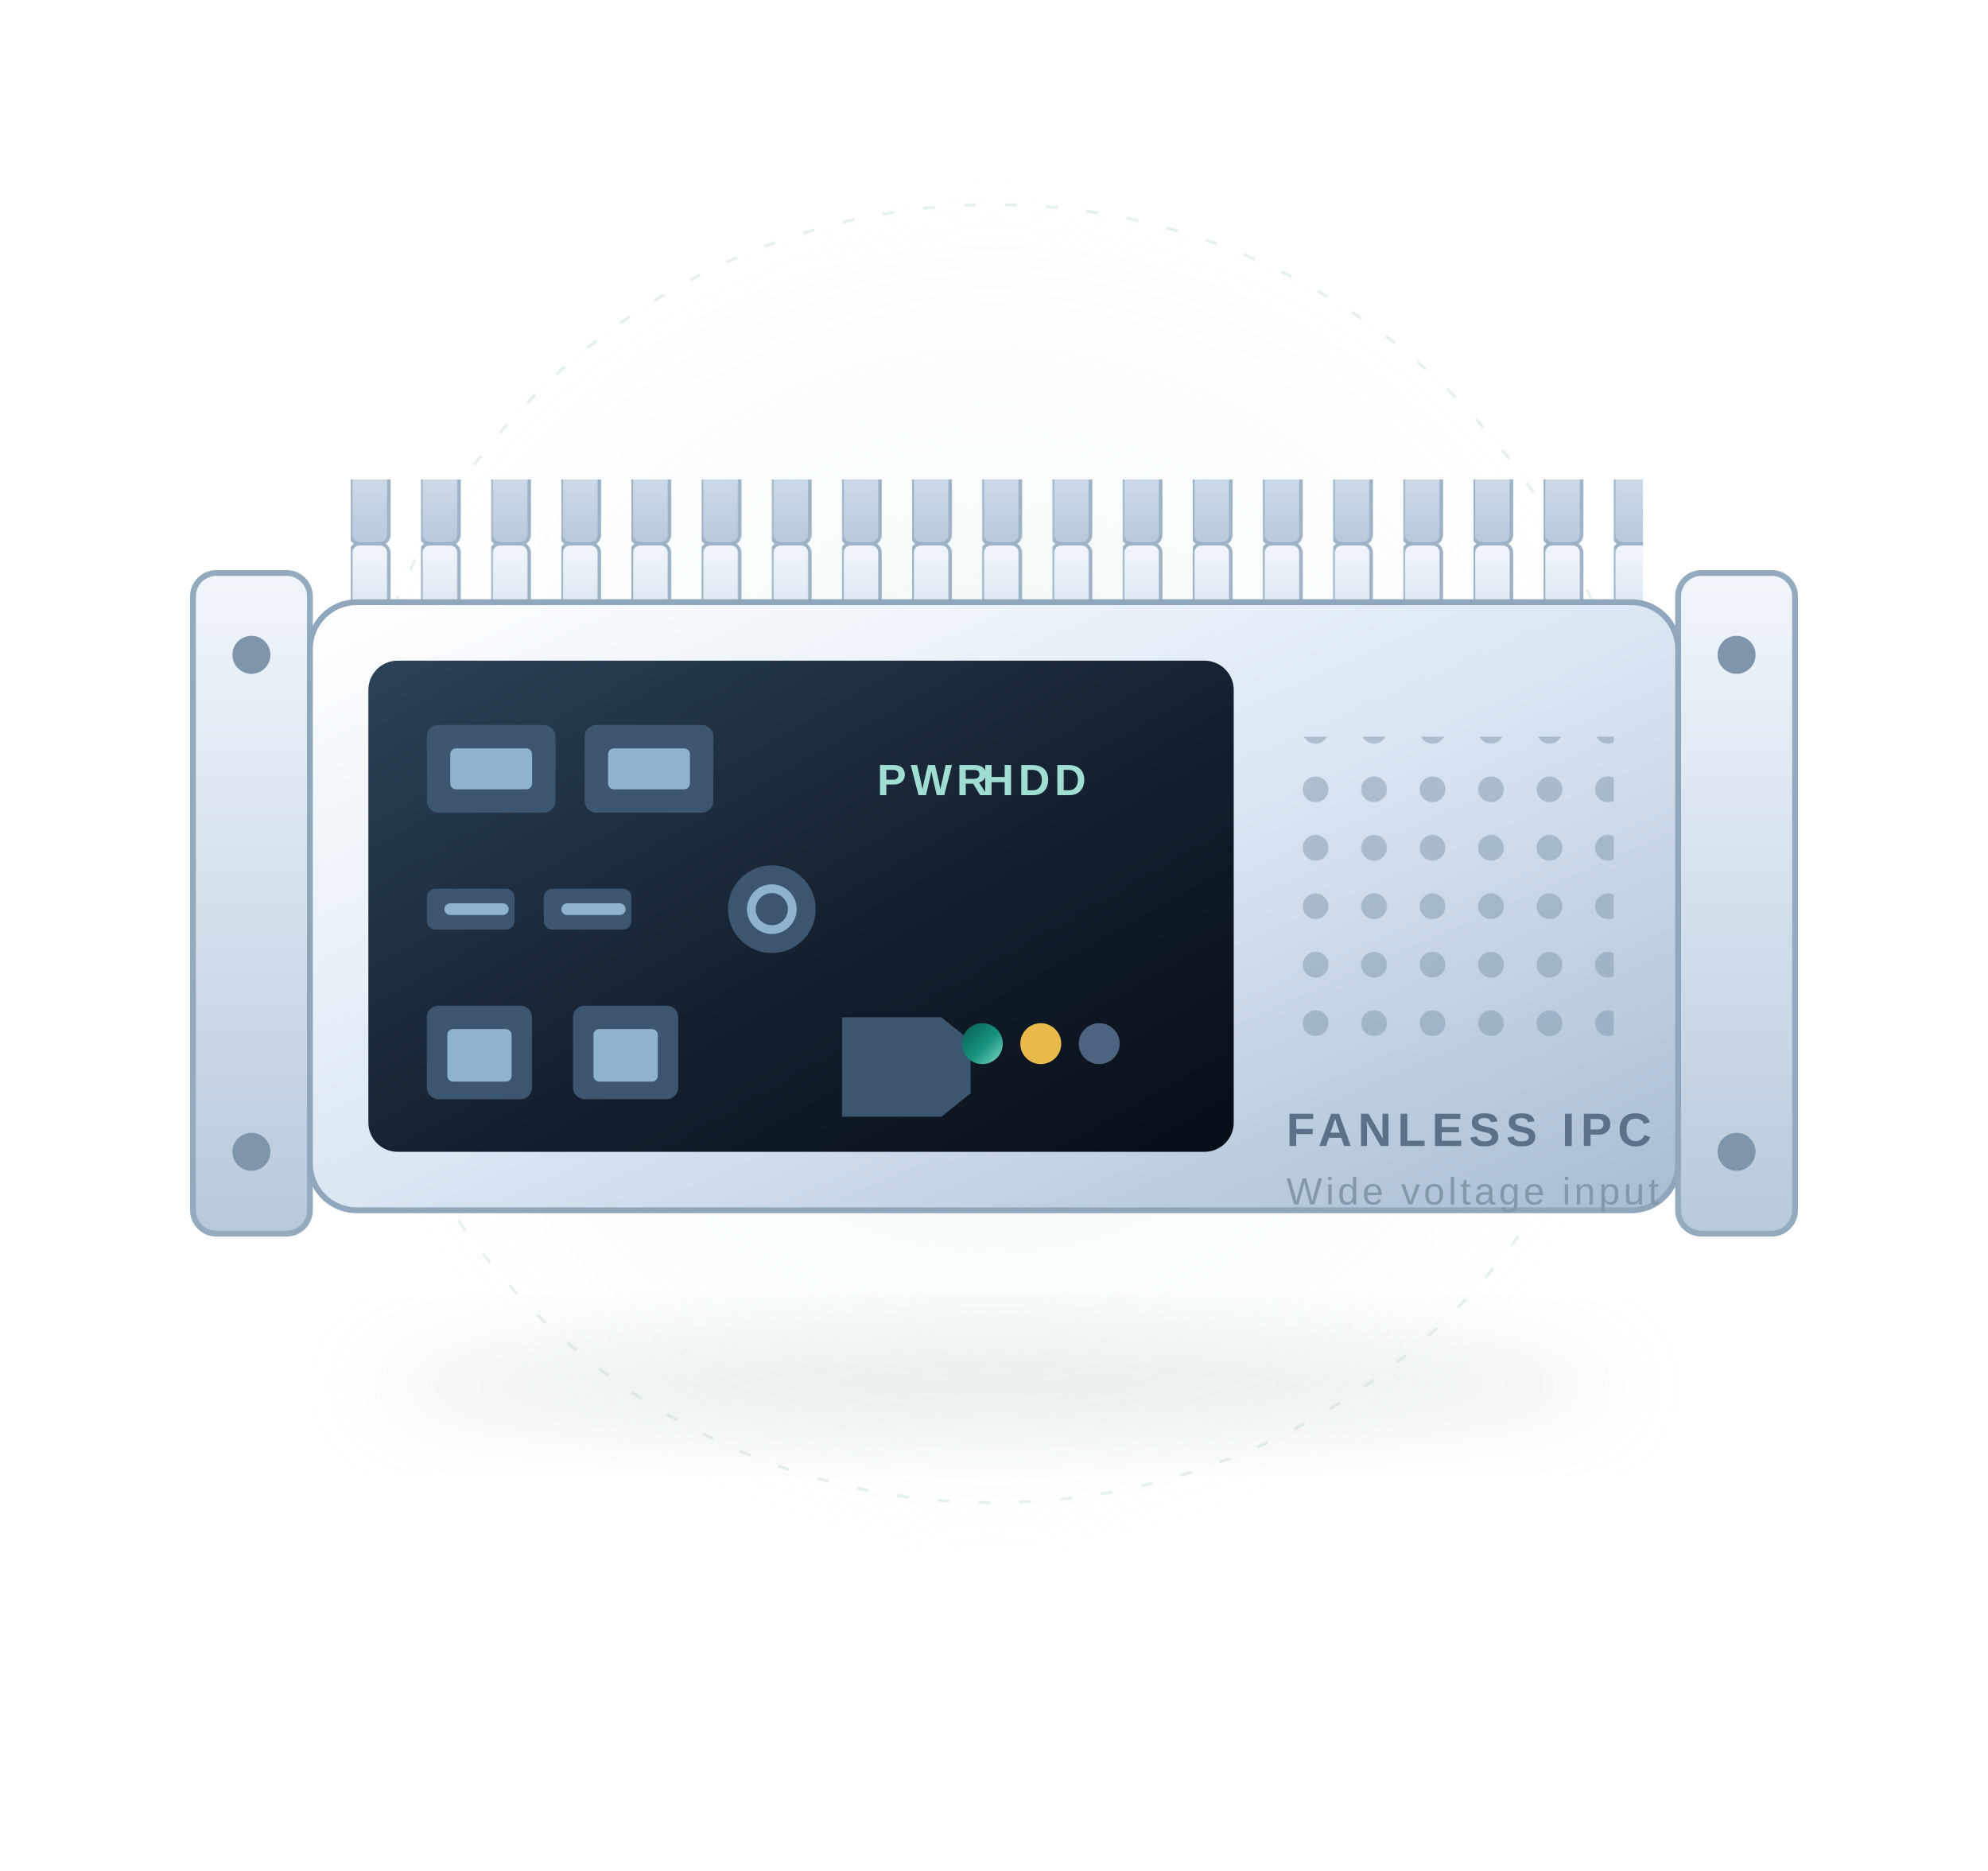
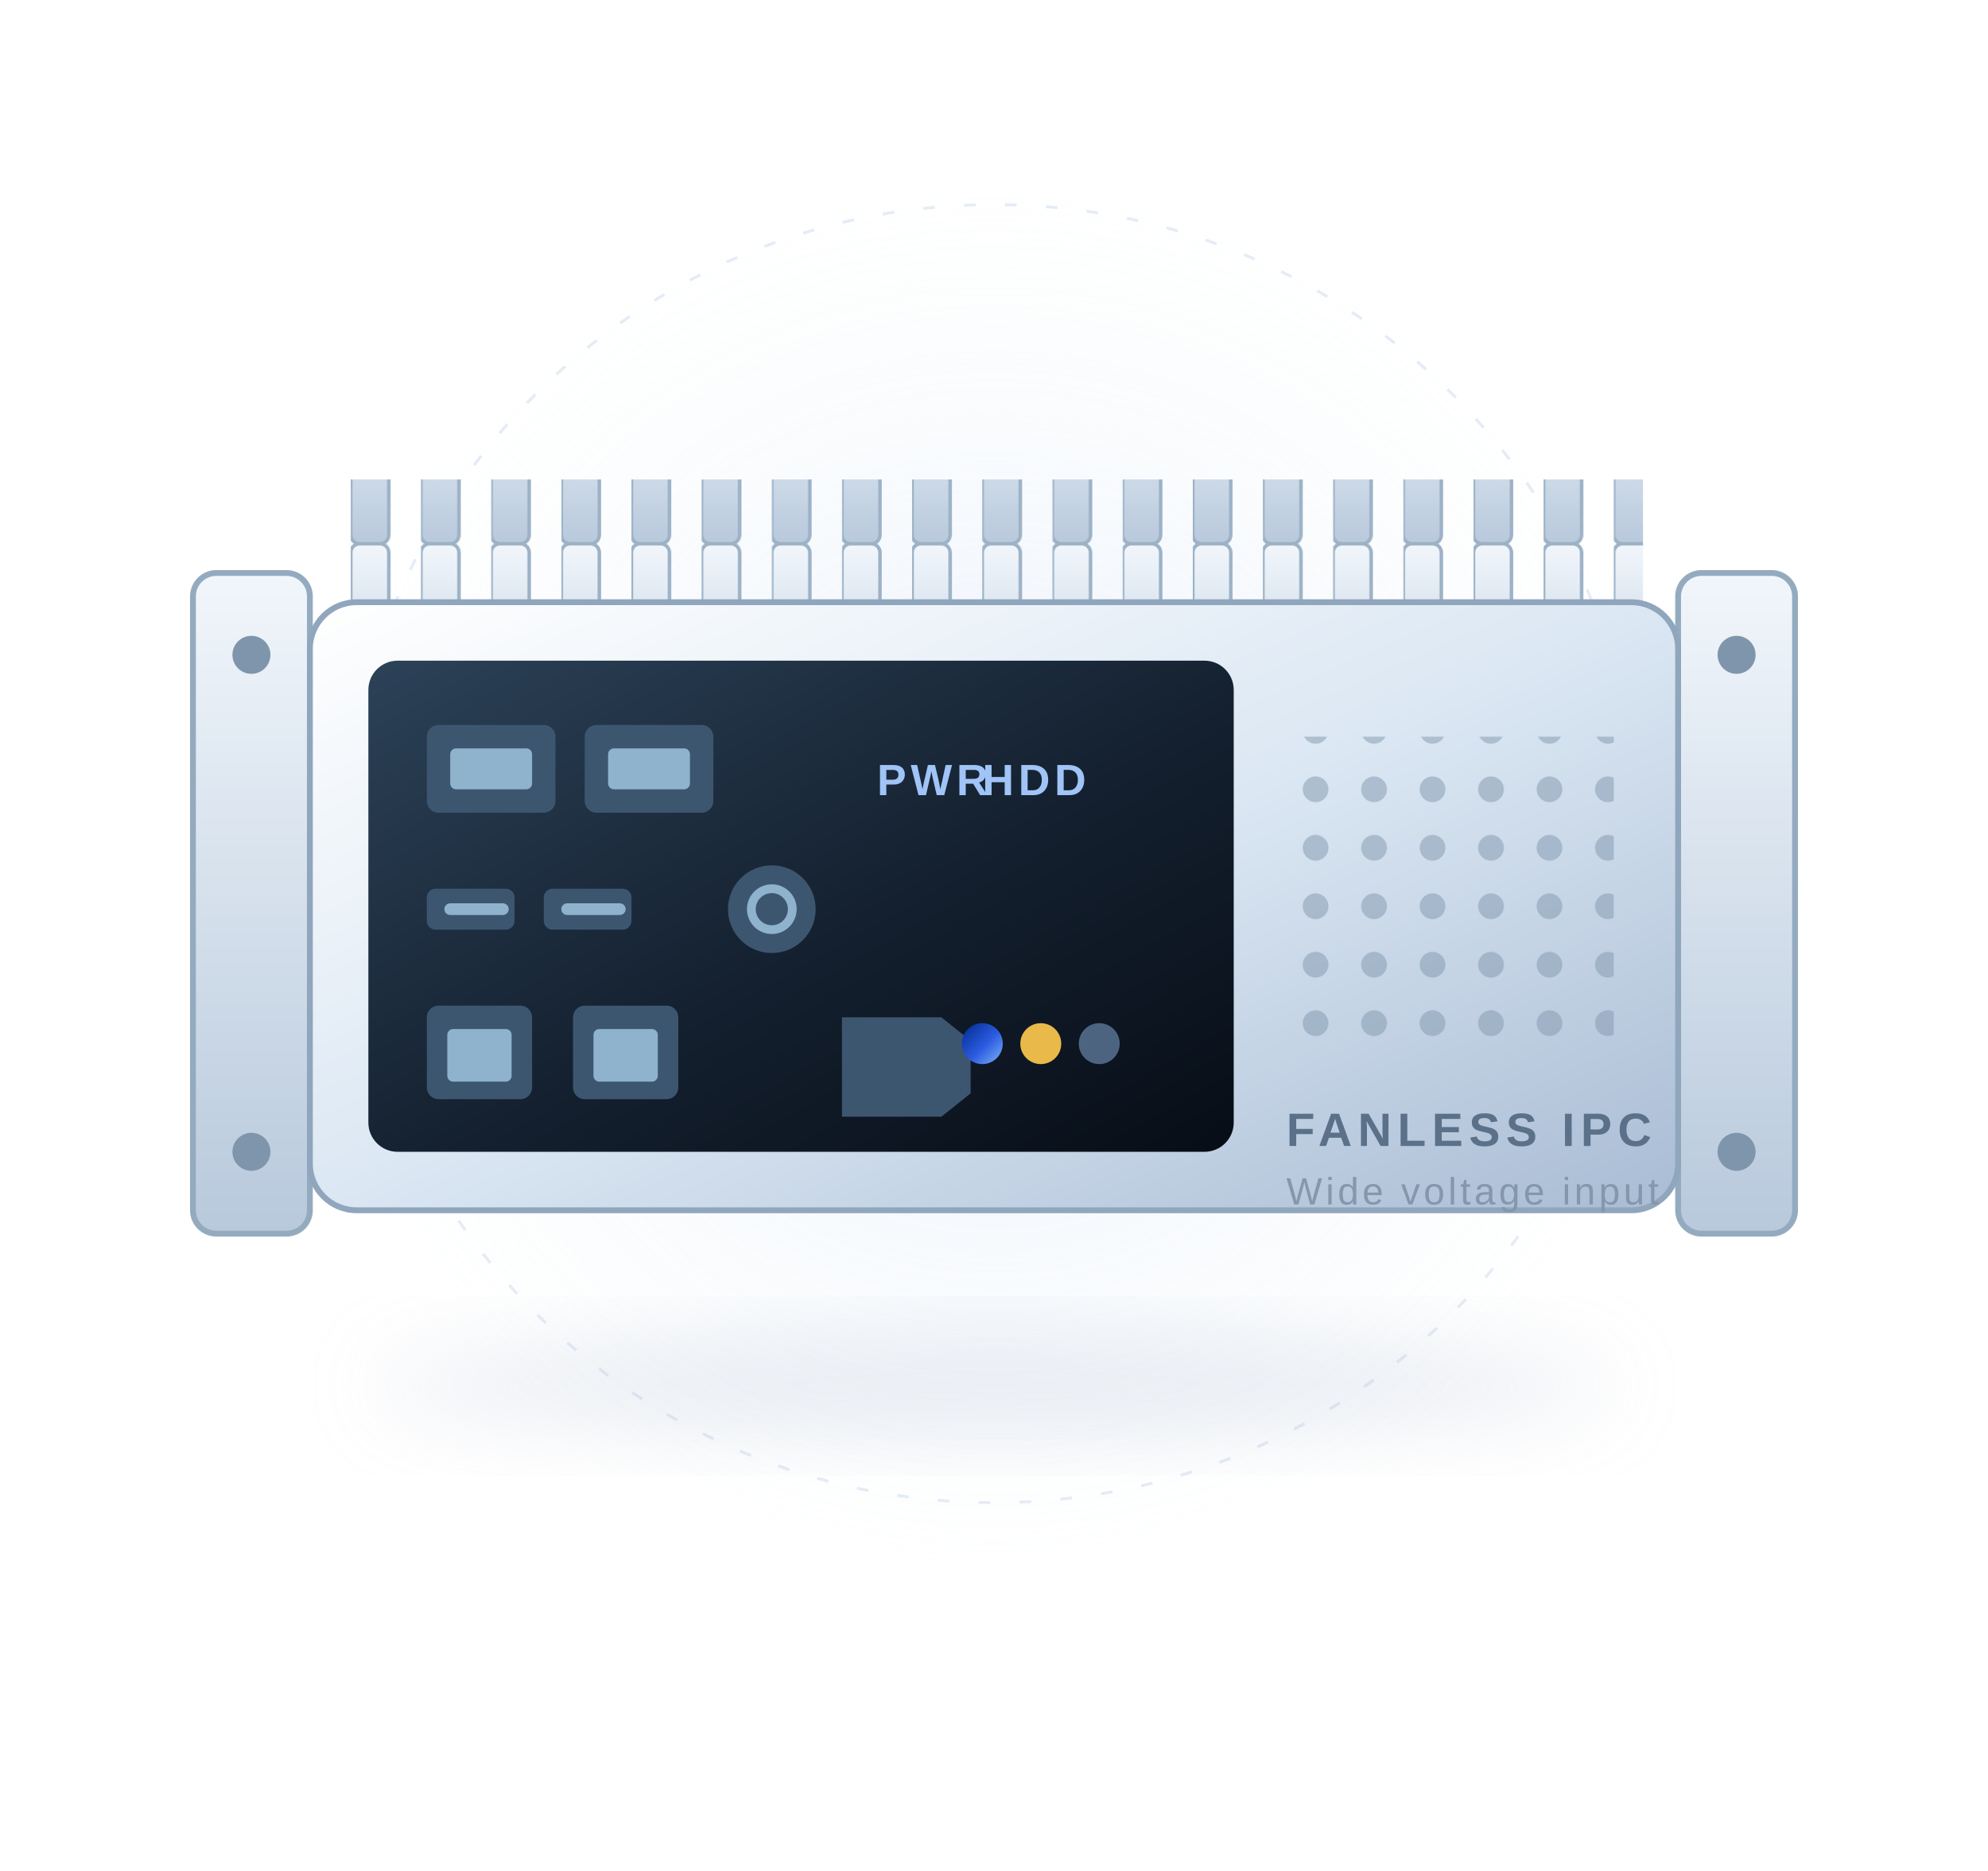
<svg xmlns="http://www.w3.org/2000/svg" role="img" viewBox="0 0 680 640" width="680" height="640">
  <defs>
    <linearGradient id="ipcShell" x1="0" y1="0" x2="1" y2="1">
      <stop stop-color="#ffffff" />
      <stop offset=".5" stop-color="#dbe7f3" />
      <stop offset="1" stop-color="#a9bcd4" />
    </linearGradient>
    <linearGradient id="ipcFin" x1="0" y1="0" x2="0" y2="1">
      <stop stop-color="#f1f6fb" />
      <stop offset="1" stop-color="#b8c9dc" />
    </linearGradient>
    <linearGradient id="ipcDark" x1="0" y1="0" x2="1" y2="1">
      <stop stop-color="#2c4258" />
      <stop offset=".55" stop-color="#14202f" />
      <stop offset="1" stop-color="#070d16" />
    </linearGradient>
    <linearGradient id="ipcAccent" x1="0" y1="0" x2="1" y2="1">
-       <stop stop-color="#0a5a4e" />
-       <stop offset=".55" stop-color="#15937e" />
-       <stop offset="1" stop-color="#7fd8c6" />
+       <stop stop-color="#012a8c" />
+       <stop offset=".55" stop-color="#2b5be0" />
+       <stop offset="1" stop-color="#7fb4f8" />
    </linearGradient>
    <radialGradient id="ipcHalo">
-       <stop stop-color="#cdeae3" stop-opacity=".8" />
+       <stop stop-color="#cddbfa" stop-opacity=".8" />
      <stop offset="1" stop-color="#eef7f5" stop-opacity="0" />
    </radialGradient>
    <pattern id="fins" width="24" height="62" patternUnits="userSpaceOnUse">
      <rect x="0" y="0" width="13" height="62" rx="3" fill="url(#ipcFin)" stroke="#9db2c6" stroke-width="1.2" />
    </pattern>
    <pattern id="vents" width="20" height="20" patternUnits="userSpaceOnUse">
      <circle cx="10" cy="10" r="4.4" fill="#7f95ab" opacity=".55" />
    </pattern>
    <filter id="ipcShadow" x="-40%" y="-40%" width="180%" height="180%">
      <feGaussianBlur stdDeviation="14" />
    </filter>
  </defs>
  <circle cx="340" cy="300" r="250" fill="url(#ipcHalo)" opacity=".62" />
-   <circle cx="340" cy="292" r="222" stroke="#bcd8d0" stroke-dasharray="4 10" stroke-opacity=".36" fill="none" />
-   <ellipse cx="340" cy="474" rx="212" ry="17" fill="#9fb8b0" opacity=".22" filter="url(#ipcShadow)" />
+   <circle cx="340" cy="292" r="222" stroke="#bccbe8" stroke-dasharray="4 10" stroke-opacity=".36" fill="none" />
+   <ellipse cx="340" cy="474" rx="212" ry="17" fill="#a2afc9" opacity=".22" filter="url(#ipcShadow)" />
  <rect x="66" y="196" width="40" height="226" rx="8" fill="url(#ipcFin)" stroke="#94abbf" stroke-width="2" />
  <rect x="574" y="196" width="40" height="226" rx="8" fill="url(#ipcFin)" stroke="#94abbf" stroke-width="2" />
  <circle cx="86" cy="224" r="6.5" fill="#7f95ab" />
  <circle cx="86" cy="394" r="6.5" fill="#7f95ab" />
  <circle cx="594" cy="224" r="6.5" fill="#7f95ab" />
  <circle cx="594" cy="394" r="6.5" fill="#7f95ab" />
  <rect x="118" y="164" width="444" height="62" fill="url(#fins)" />
  <rect x="106" y="206" width="468" height="208" rx="16" fill="url(#ipcShell)" stroke="#8fa6bd" stroke-width="2" />
  <rect x="126" y="226" width="296" height="168" rx="10" fill="url(#ipcDark)" />
  <g fill="#3d5670">
    <rect x="146" y="248" width="44" height="30" rx="4" />
    <rect x="200" y="248" width="44" height="30" rx="4" />
    <rect x="146" y="304" width="30" height="14" rx="3" />
    <rect x="186" y="304" width="30" height="14" rx="3" />
    <rect x="146" y="344" width="36" height="32" rx="4" />
    <rect x="196" y="344" width="36" height="32" rx="4" />
    <circle cx="264" cy="311" r="15" />
  </g>
  <g fill="#8fb3cc">
    <rect x="154" y="256" width="28" height="14" rx="2" />
    <rect x="208" y="256" width="28" height="14" rx="2" />
    <rect x="152" y="309" width="22" height="4" rx="2" />
    <rect x="192" y="309" width="22" height="4" rx="2" />
    <rect x="153" y="352" width="22" height="18" rx="2" />
    <rect x="203" y="352" width="22" height="18" rx="2" />
    <circle cx="264" cy="311" r="7" fill="none" stroke="#8fb3cc" stroke-width="3" />
  </g>
  <path d="M288 348h34l10 8v18l-10 8h-34z" fill="#3d5670" />
  <circle cx="336" cy="357" r="7" fill="url(#ipcAccent)" />
  <circle cx="356" cy="357" r="7" fill="#e9b949" />
  <circle cx="376" cy="357" r="7" fill="#4d6480" />
-   <text x="300" y="272" fill="#9fded0" font-family="Arial,sans-serif" font-size="15" font-weight="700" letter-spacing="1.5">PWR</text>
-   <text x="336" y="272" fill="#9fded0" font-family="Arial,sans-serif" font-size="15" font-weight="700" letter-spacing="1.5">HDD</text>
+   <text x="300" y="272" fill="#a0c4f7" font-family="Arial,sans-serif" font-size="15" font-weight="700" letter-spacing="1.5">PWR</text>
+   <text x="336" y="272" fill="#a0c4f7" font-family="Arial,sans-serif" font-size="15" font-weight="700" letter-spacing="1.5">HDD</text>
  <rect x="444" y="252" width="108" height="104" fill="url(#vents)" opacity=".9" />
  <text x="440" y="392" fill="#5b7189" font-family="Arial,sans-serif" font-size="16" font-weight="700" letter-spacing="2">FANLESS IPC</text>
  <text x="440" y="412" fill="#8497ab" font-family="Arial,sans-serif" font-size="13" letter-spacing="1.2">Wide voltage input</text>
</svg>
